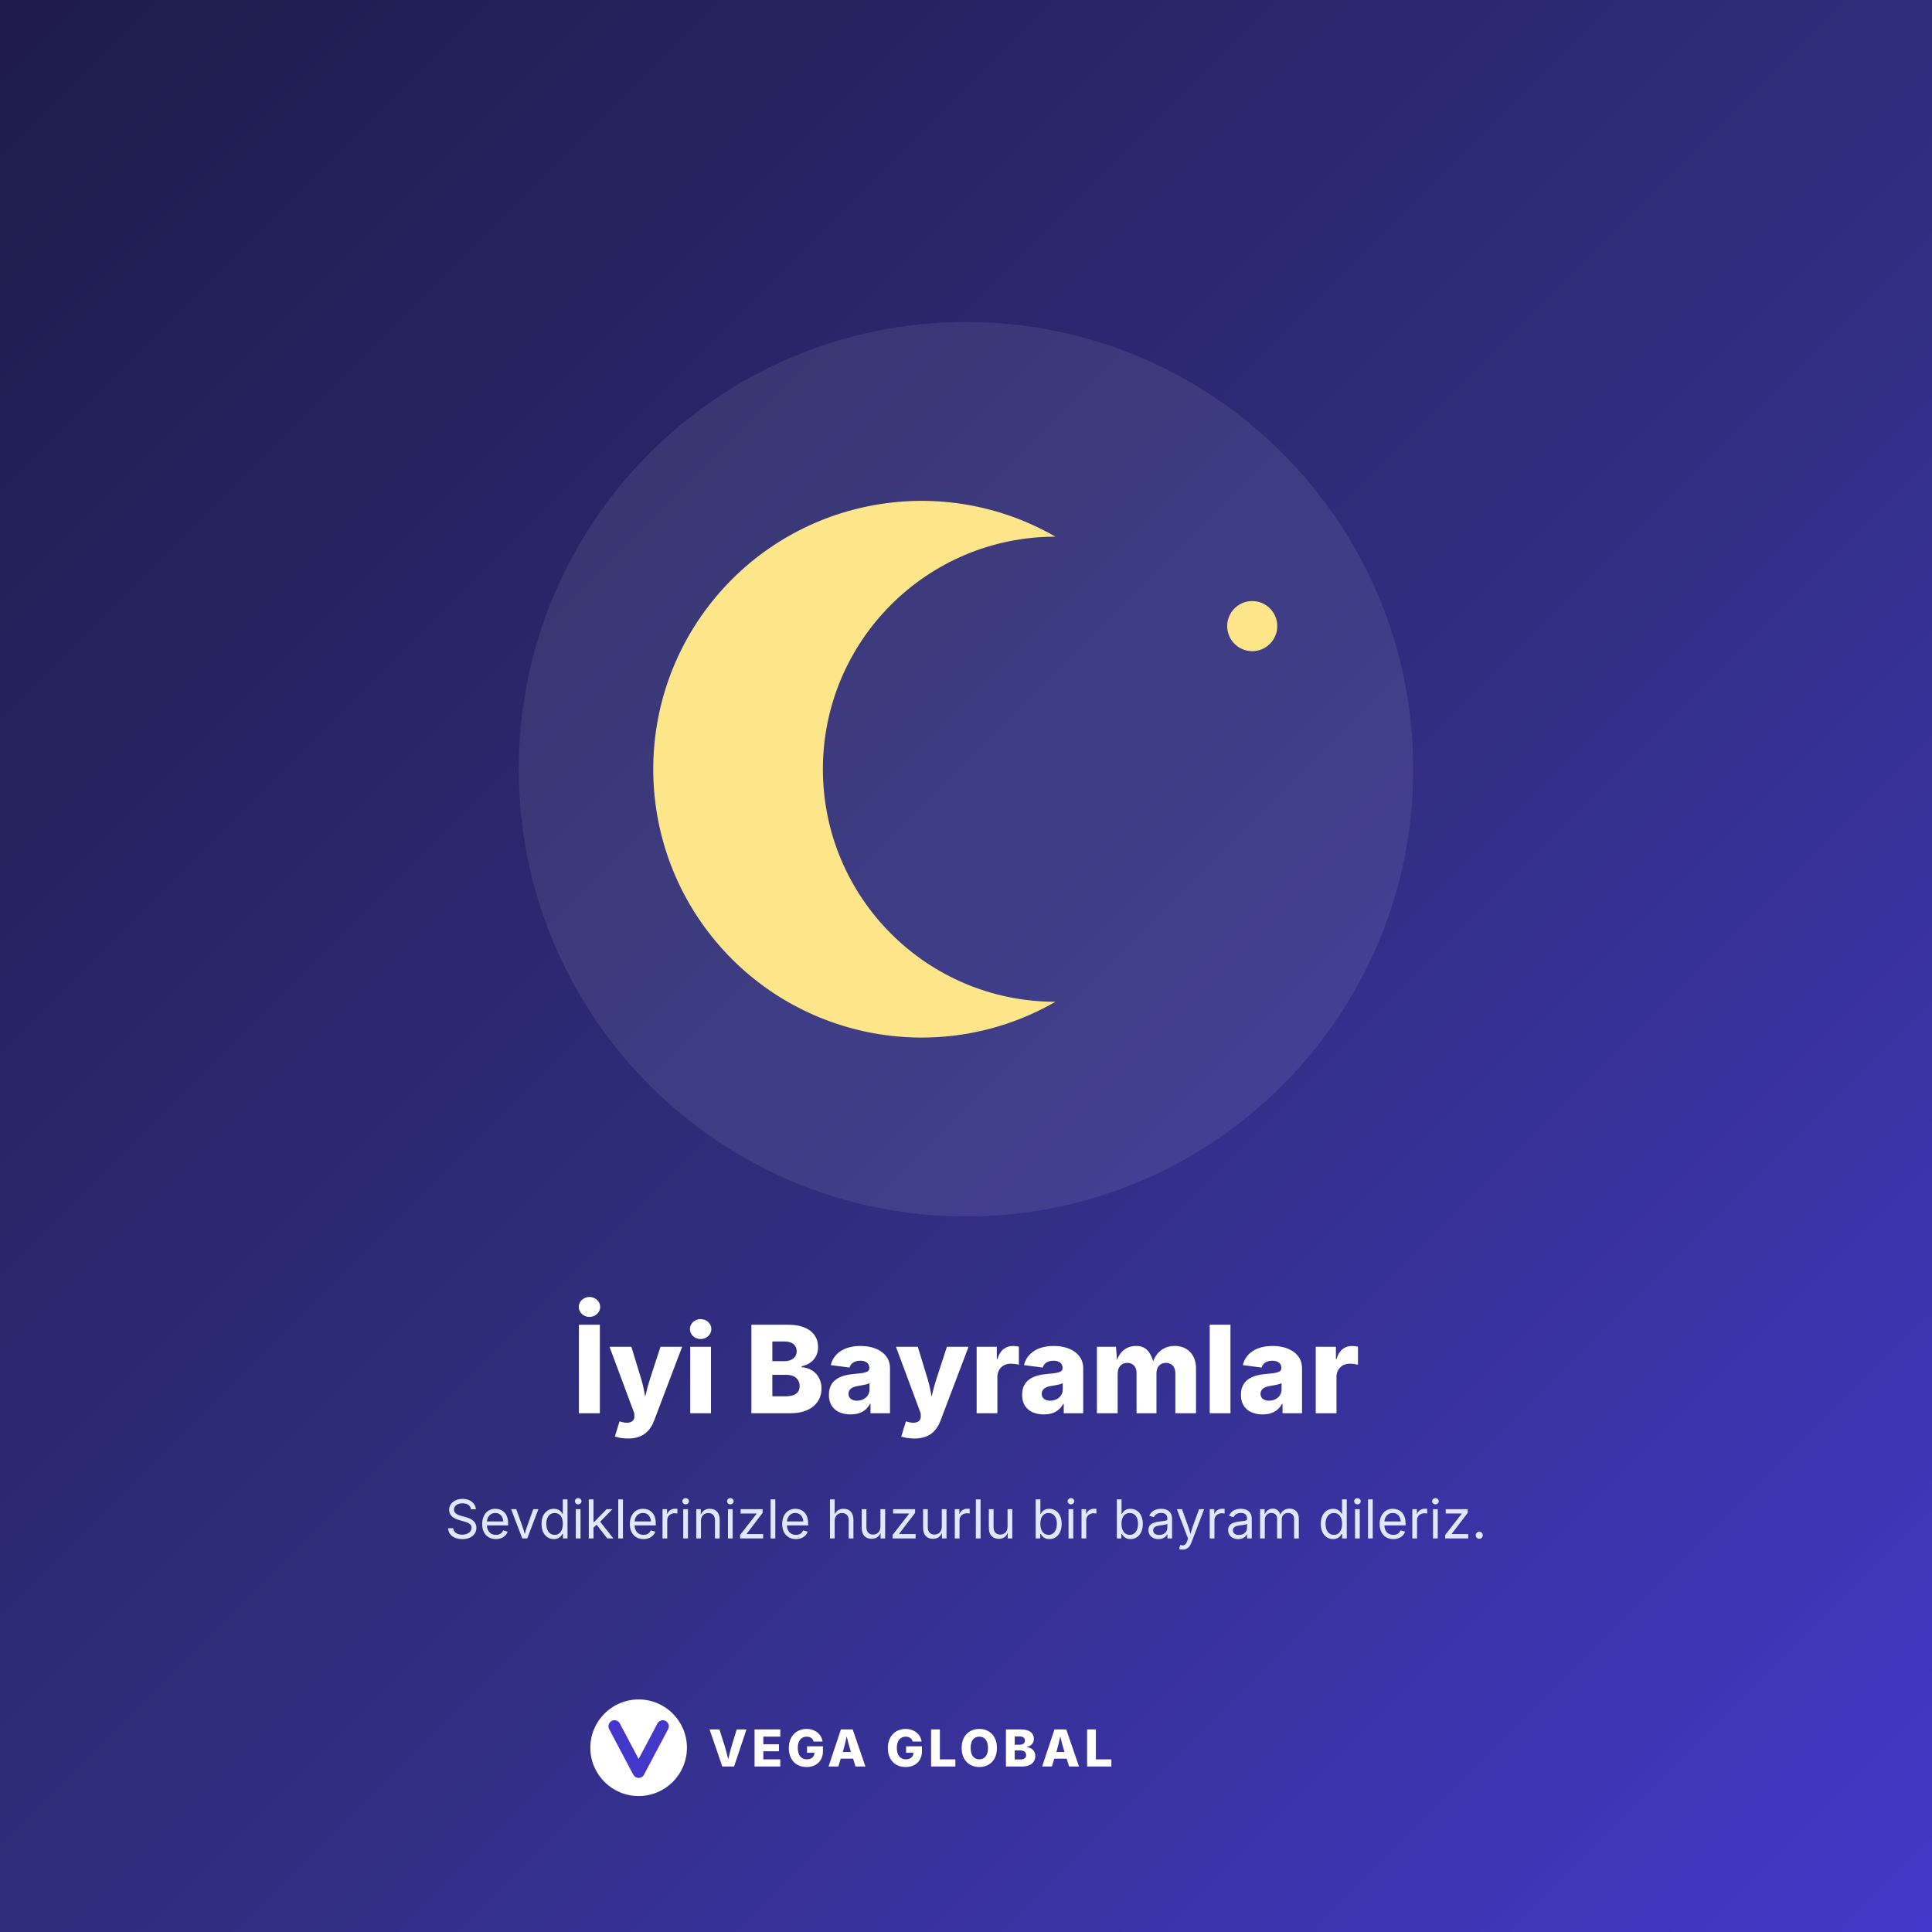
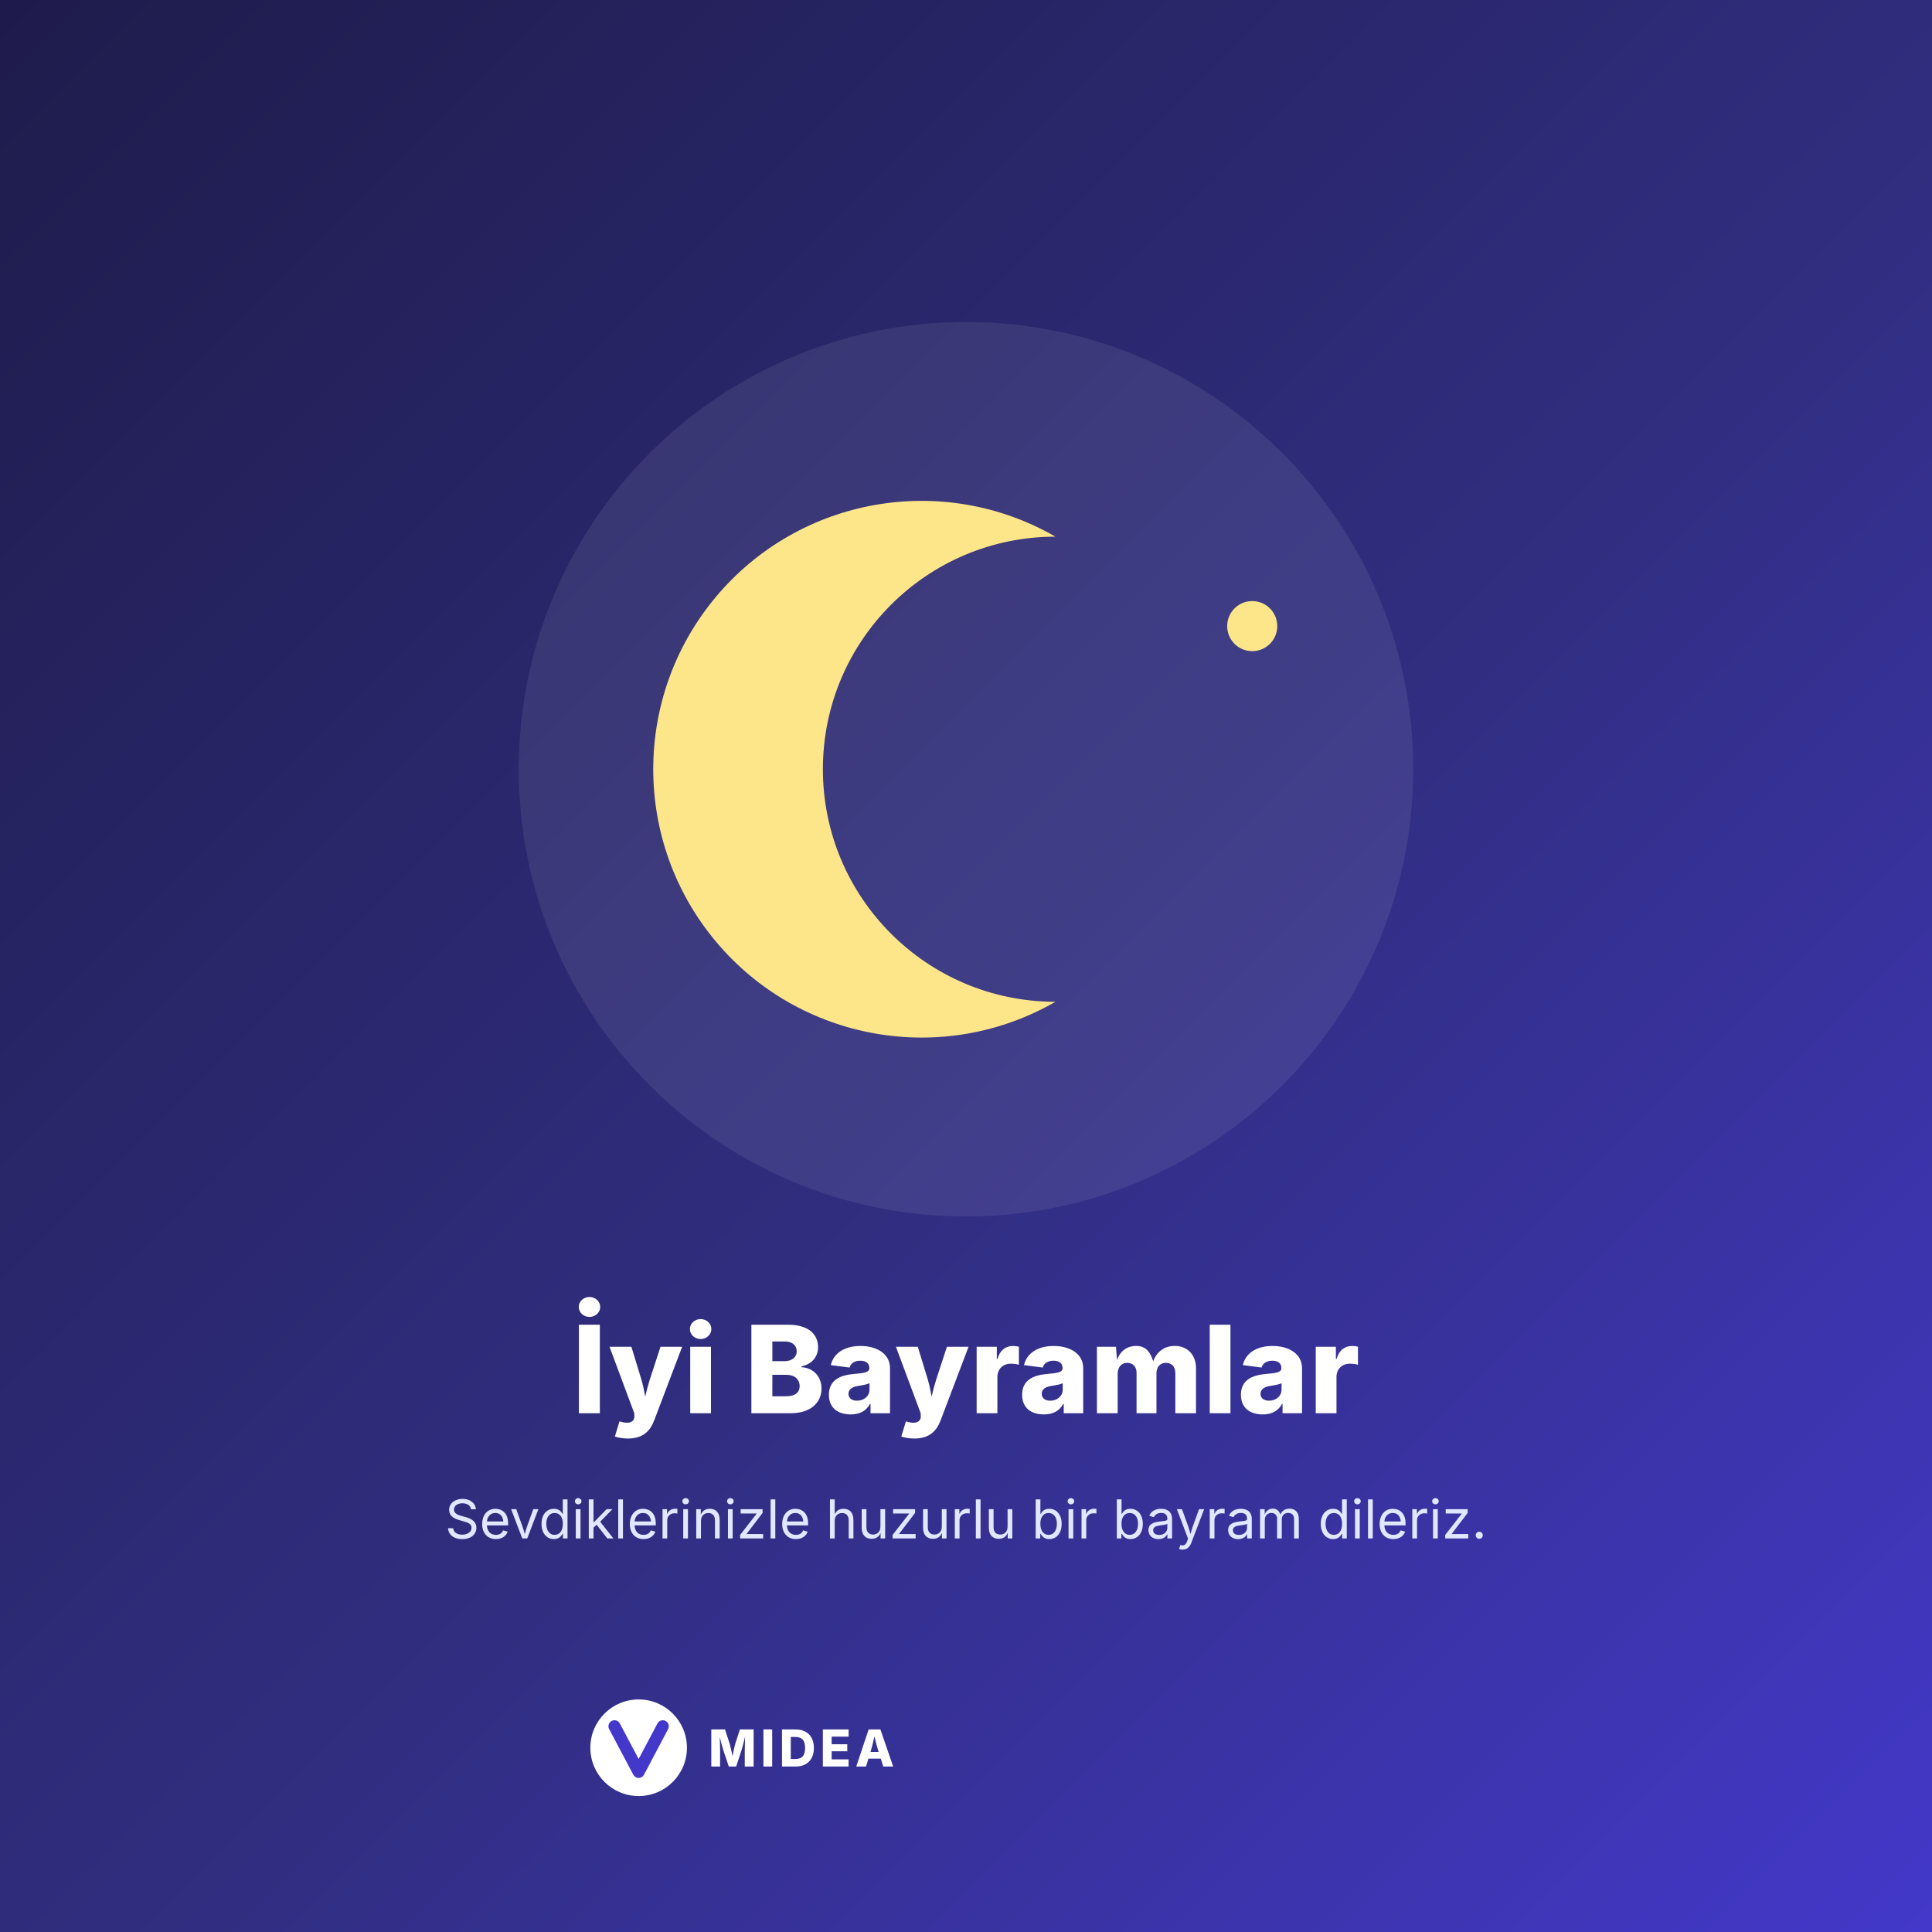
<svg xmlns="http://www.w3.org/2000/svg" width="1080" height="1080" viewBox="0 0 1080 1080">
  <defs>
    <linearGradient id="g" x1="0" y1="0" x2="1" y2="1">
      <stop offset="0" stop-color="#1e1b4b" />
      <stop offset="0.55" stop-color="#312e81" />
      <stop offset="1" stop-color="#4338ca" />
    </linearGradient>
  </defs>
  <rect width="1080" height="1080" fill="url(#g)" />
  <circle cx="540" cy="430" r="250" fill="#fff" opacity="0.08" />
  <path d="M590 300 a150 150 0 1 0 0 260 a120 120 0 1 1 0 -260z" fill="#fde68a" />
  <circle cx="700" cy="350" r="14" fill="#fde68a" />
  <text x="540" y="790" text-anchor="middle" font-family="Segoe UI, Inter, Arial, sans-serif" font-size="68" font-weight="800" fill="#fff">İyi Bayramlar</text>
  <text x="540" y="860" text-anchor="middle" font-family="Segoe UI, Inter, Arial, sans-serif" font-size="30" fill="#e0e7ff">Sevdiklerinizle huzurlu bir bayram dileriz.</text>
  <g transform="translate(330 950) scale(0.75)">
    <circle cx="36" cy="36" r="36" fill="#fff" />
    <path d="M18 20 L36 54 L54 20" stroke="#4338ca" stroke-width="9" fill="none" stroke-linecap="round" stroke-linejoin="round" />
-     <text x="88" y="50" font-family="Segoe UI, Inter, Arial, sans-serif" font-size="38" font-weight="800" fill="#fff" letter-spacing="3">VEGA GLOBAL</text>
+     <text x="88" y="50" font-family="Segoe UI, Inter, Arial, sans-serif" font-size="38" font-weight="800" fill="#fff" letter-spacing="3">MIDEA</text>
  </g>
</svg>
